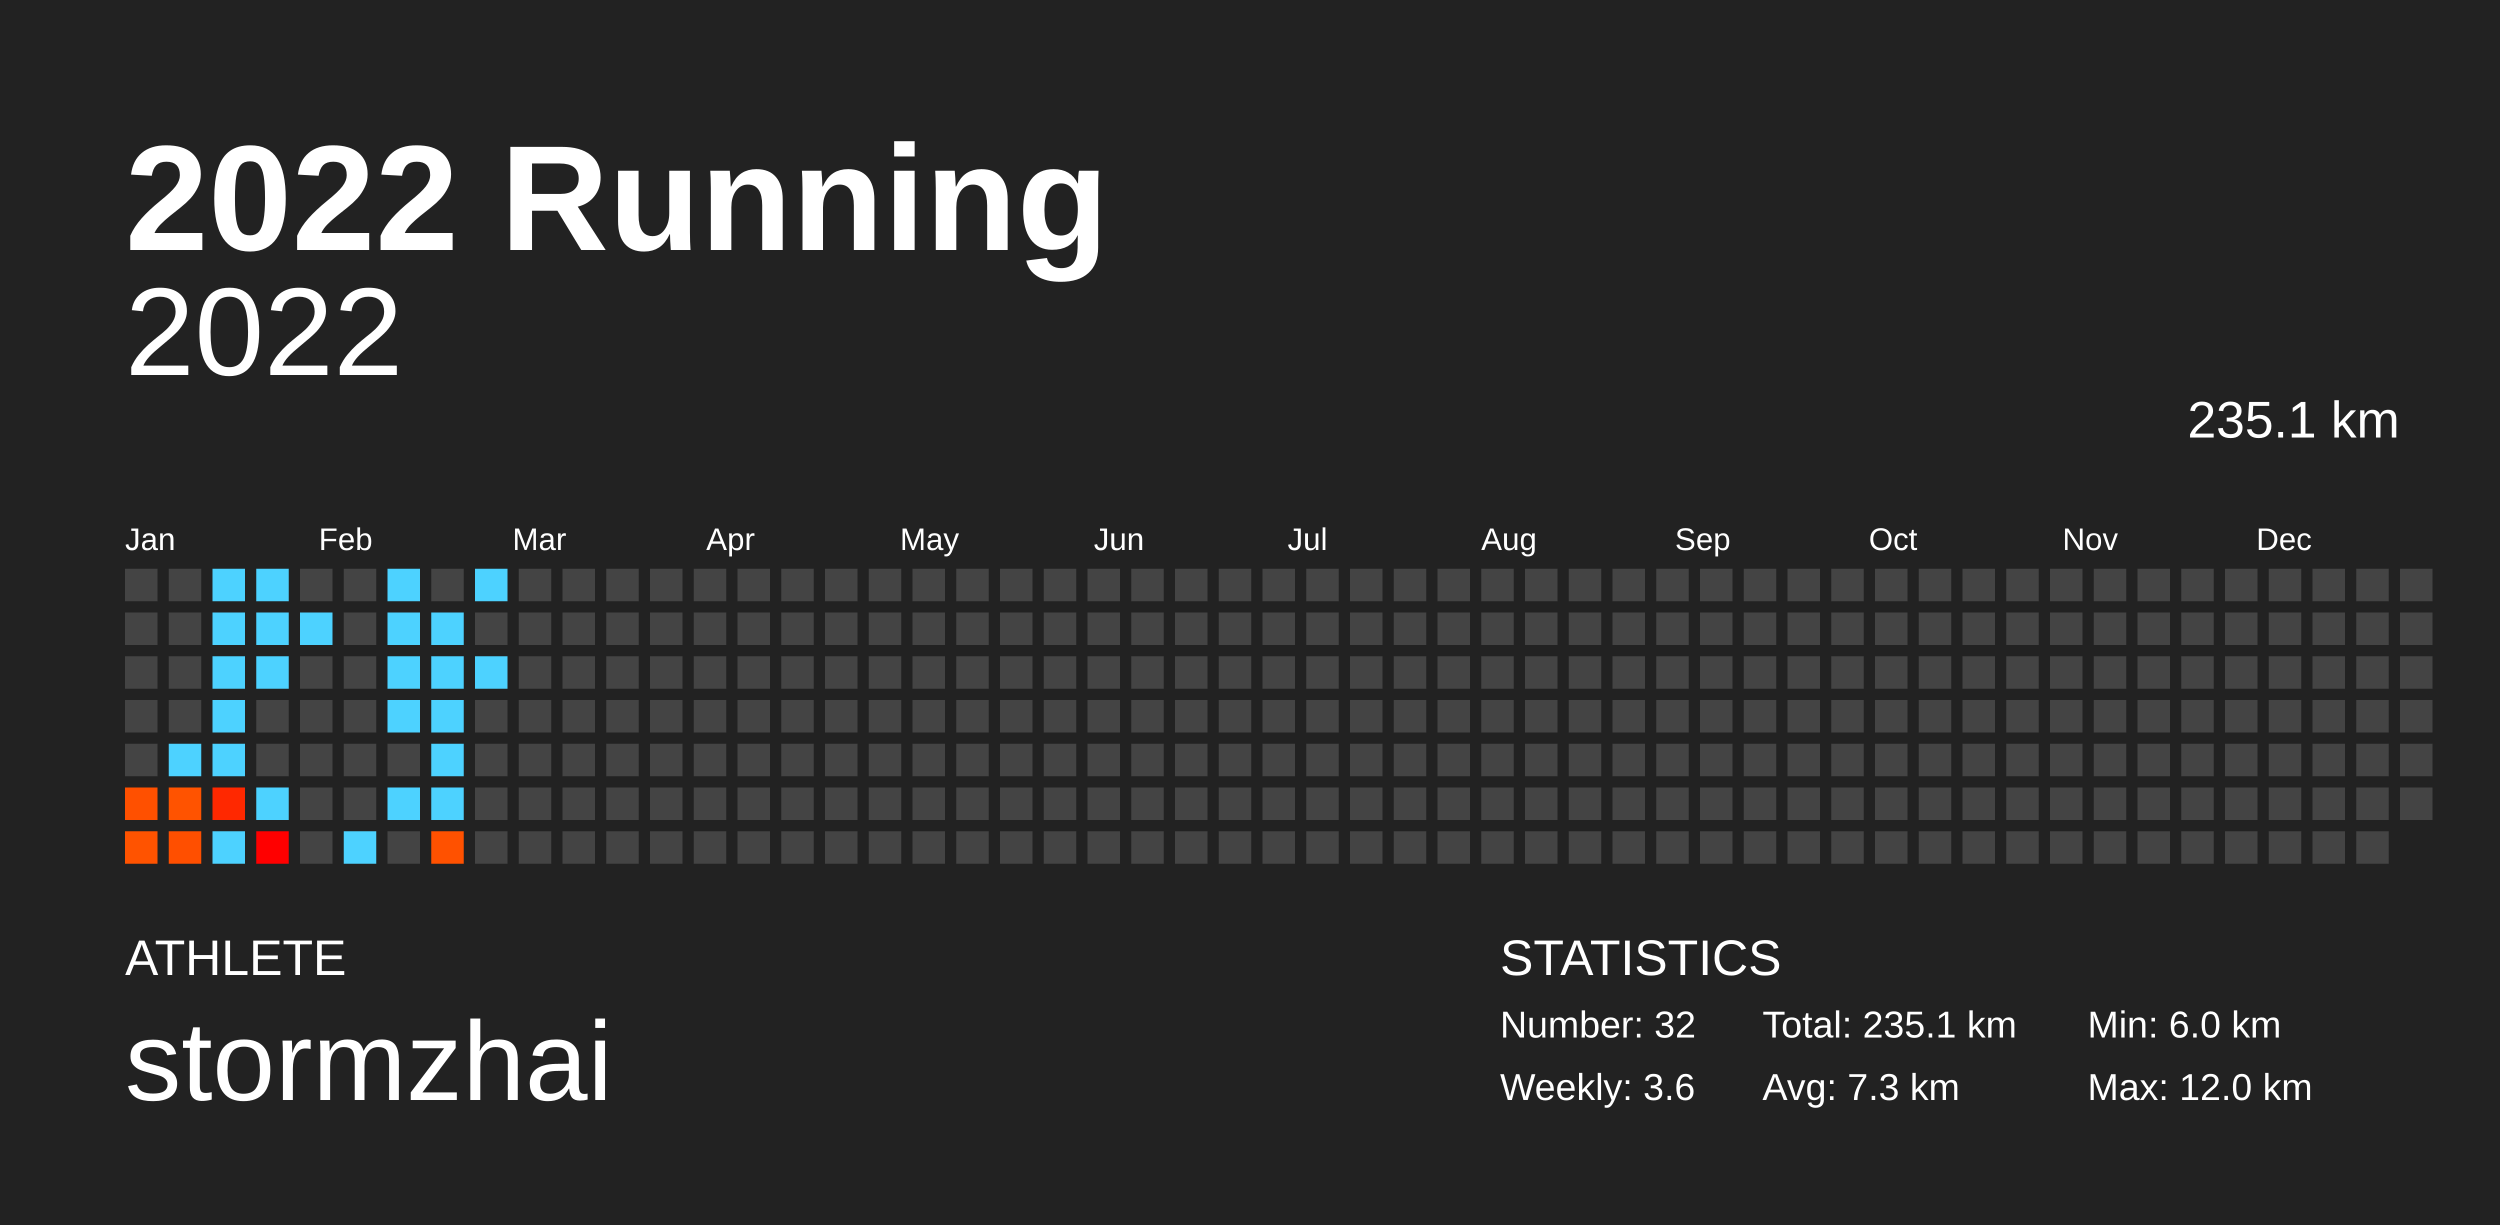
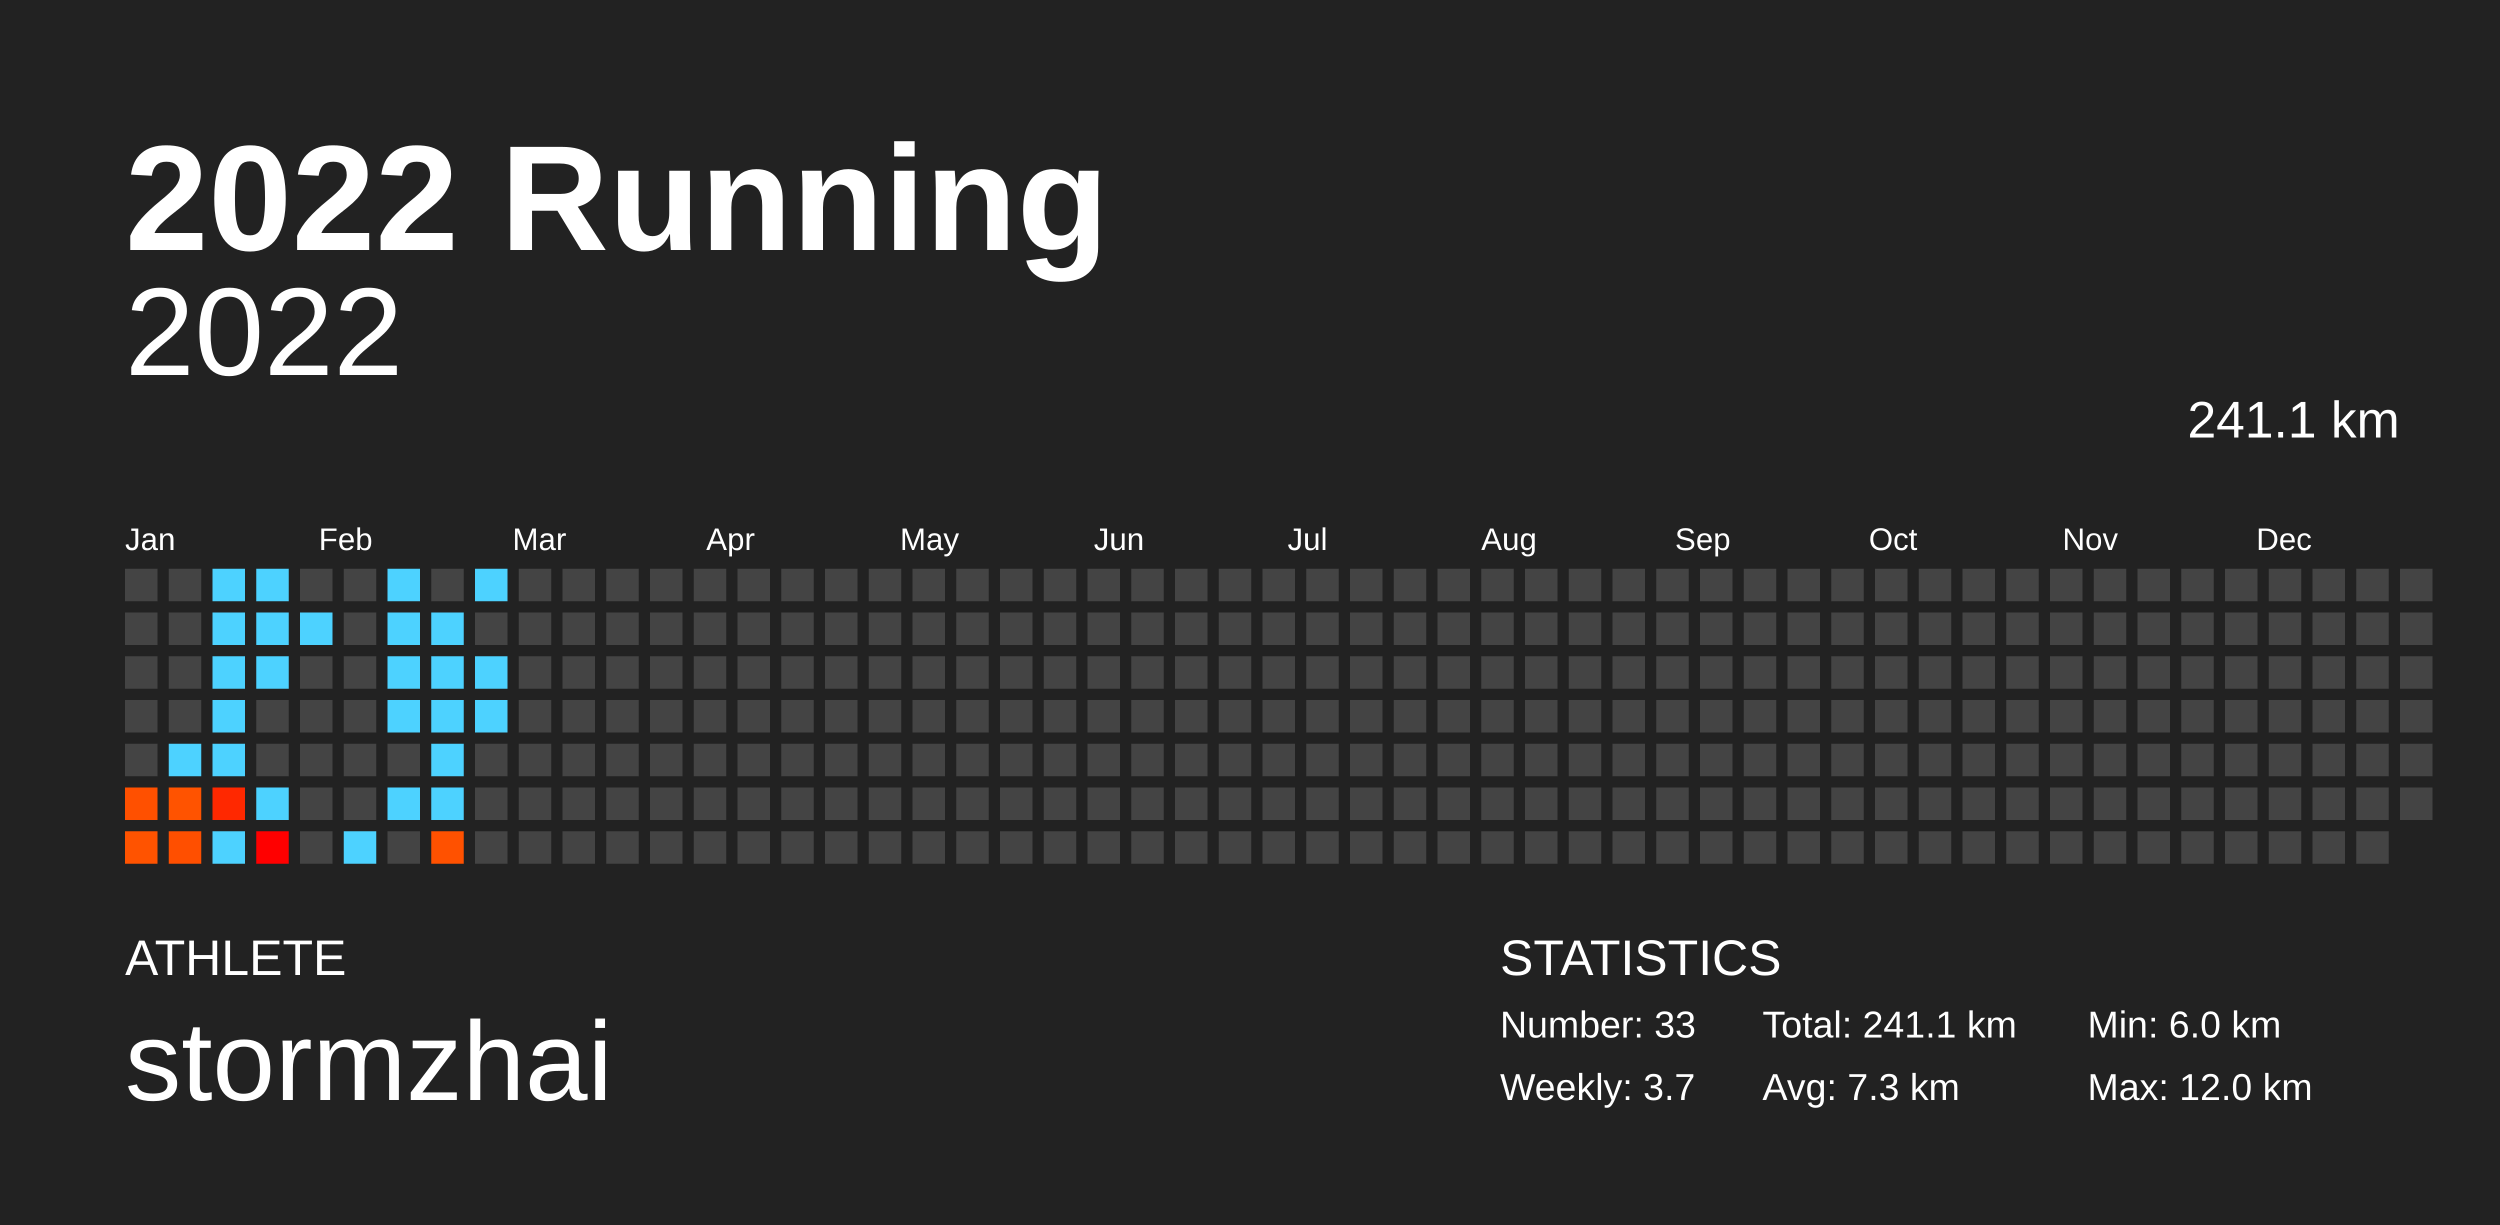
<svg xmlns="http://www.w3.org/2000/svg" baseProfile="full" height="98mm" version="1.1" viewBox="0,0,200,98" width="200mm">
  <defs />
  <rect fill="#222222" height="98" width="200" x="0" y="0" />
  <text fill="#FFFFFF" style="font-size:12px; font-family:Arial; font-weight:bold;" x="10" y="20">2022 Running</text>
  <text fill="#FFFFFF" style="font-size:4px; font-family:Arial" x="10" y="78">ATHLETE</text>
  <text fill="#FFFFFF" style="font-size:9px; font-family:Arial" x="10" y="88">stormzhai</text>
  <text fill="#FFFFFF" style="font-size:4px; font-family:Arial" x="120" y="78">STATISTICS</text>
-   <text fill="#FFFFFF" style="font-size:3px; font-family:Arial" x="120" y="83">Number: 32</text>
-   <text fill="#FFFFFF" style="font-size:3px; font-family:Arial" x="120" y="88">Weekly: 3.6</text>
-   <text fill="#FFFFFF" style="font-size:3px; font-family:Arial" x="141" y="83">Total: 235.1 km</text>
+   <text fill="#FFFFFF" style="font-size:3px; font-family:Arial" x="120" y="83">Number: 33</text>
+   <text fill="#FFFFFF" style="font-size:3px; font-family:Arial" x="120" y="88">Weekly: 3.7</text>
+   <text fill="#FFFFFF" style="font-size:3px; font-family:Arial" x="141" y="83">Total: 241.1 km</text>
  <text fill="#FFFFFF" style="font-size:3px; font-family:Arial" x="141" y="88">Avg: 7.3 km</text>
  <text fill="#FFFFFF" style="font-size:3px; font-family:Arial" x="167" y="83">Min: 6.0 km</text>
  <text fill="#FFFFFF" style="font-size:3px; font-family:Arial" x="167" y="88">Max: 12.0 km</text>
  <text alignment-baseline="hanging" fill="#FFFFFF" style="font-size:10.0px; font-family:Arial;" x="10" y="30">2022</text>
-   <text alignment-baseline="hanging" fill="#FFFFFF" style="font-size:4.125px; font-family:Arial;" x="175" y="35">235.1 km</text>
+   <text alignment-baseline="hanging" fill="#FFFFFF" style="font-size:4.125px; font-family:Arial;" x="175" y="35">241.1 km</text>
  <text fill="#FFFFFF" style="font-size:2.5px; font-family:Arial" x="10.0" y="44">Jan</text>
  <text fill="#FFFFFF" style="font-size:2.5px; font-family:Arial" x="25.5" y="44">Feb</text>
  <text fill="#FFFFFF" style="font-size:2.5px; font-family:Arial" x="41.0" y="44">Mar</text>
  <text fill="#FFFFFF" style="font-size:2.5px; font-family:Arial" x="56.5" y="44">Apr</text>
  <text fill="#FFFFFF" style="font-size:2.5px; font-family:Arial" x="72.0" y="44">May</text>
  <text fill="#FFFFFF" style="font-size:2.5px; font-family:Arial" x="87.5" y="44">Jun</text>
  <text fill="#FFFFFF" style="font-size:2.5px; font-family:Arial" x="103.0" y="44">Jul</text>
  <text fill="#FFFFFF" style="font-size:2.5px; font-family:Arial" x="118.5" y="44">Aug</text>
  <text fill="#FFFFFF" style="font-size:2.5px; font-family:Arial" x="134.0" y="44">Sep</text>
  <text fill="#FFFFFF" style="font-size:2.5px; font-family:Arial" x="149.5" y="44">Oct</text>
  <text fill="#FFFFFF" style="font-size:2.5px; font-family:Arial" x="165.0" y="44">Nov</text>
  <text fill="#FFFFFF" style="font-size:2.5px; font-family:Arial" x="180.5" y="44">Dec</text>
  <rect fill="#444444" height="2.6" width="2.6" x="10.0" y="45.5" />
  <rect fill="#444444" height="2.6" width="2.6" x="10.0" y="49.0" />
  <rect fill="#444444" height="2.6" width="2.6" x="10.0" y="52.5" />
  <rect fill="#444444" height="2.6" width="2.6" x="10.0" y="56.0" />
  <rect fill="#444444" height="2.6" width="2.6" x="10.0" y="59.5" />
  <rect fill="#ff5000" height="2.6" width="2.6" x="10.0" y="63.0" />
  <rect fill="#ff5300" height="2.6" width="2.6" x="10.0" y="66.5" />
  <rect fill="#444444" height="2.6" width="2.6" x="13.5" y="45.5" />
  <rect fill="#444444" height="2.6" width="2.6" x="13.5" y="49.0" />
  <rect fill="#444444" height="2.6" width="2.6" x="13.5" y="52.5" />
  <rect fill="#444444" height="2.6" width="2.6" x="13.5" y="56.0" />
  <rect fill="#4dd2ff" height="2.6" width="2.6" x="13.5" y="59.5" />
  <rect fill="#ff5300" height="2.6" width="2.6" x="13.5" y="63.0" />
  <rect fill="#ff4f00" height="2.6" width="2.6" x="13.5" y="66.5" />
  <rect fill="#4dd2ff" height="2.6" width="2.6" x="17.0" y="45.5" />
  <rect fill="#4dd2ff" height="2.6" width="2.6" x="17.0" y="49.0" />
  <rect fill="#4dd2ff" height="2.6" width="2.6" x="17.0" y="52.5" />
  <rect fill="#4dd2ff" height="2.6" width="2.6" x="17.0" y="56.0" />
  <rect fill="#4dd2ff" height="2.6" width="2.6" x="17.0" y="59.5" />
  <rect fill="#ff2800" height="2.6" width="2.6" x="17.0" y="63.0" />
  <rect fill="#4dd2ff" height="2.6" width="2.6" x="17.0" y="66.5" />
  <rect fill="#4dd2ff" height="2.6" width="2.6" x="20.5" y="45.5" />
  <rect fill="#4dd2ff" height="2.6" width="2.6" x="20.5" y="49.0" />
  <rect fill="#4dd2ff" height="2.6" width="2.6" x="20.5" y="52.5" />
  <rect fill="#444444" height="2.6" width="2.6" x="20.5" y="56.0" />
  <rect fill="#444444" height="2.6" width="2.6" x="20.5" y="59.5" />
  <rect fill="#4dd2ff" height="2.6" width="2.6" x="20.5" y="63.0" />
  <rect fill="#ff0000" height="2.6" width="2.6" x="20.5" y="66.5" />
  <rect fill="#444444" height="2.6" width="2.6" x="24.0" y="45.5" />
  <rect fill="#4dd2ff" height="2.6" width="2.6" x="24.0" y="49.0" />
  <rect fill="#444444" height="2.6" width="2.6" x="24.0" y="52.5" />
  <rect fill="#444444" height="2.6" width="2.6" x="24.0" y="56.0" />
  <rect fill="#444444" height="2.6" width="2.6" x="24.0" y="59.5" />
  <rect fill="#444444" height="2.6" width="2.6" x="24.0" y="63.0" />
  <rect fill="#444444" height="2.6" width="2.6" x="24.0" y="66.5" />
  <rect fill="#444444" height="2.6" width="2.6" x="27.5" y="45.5" />
  <rect fill="#444444" height="2.6" width="2.6" x="27.5" y="49.0" />
  <rect fill="#444444" height="2.6" width="2.6" x="27.5" y="52.5" />
  <rect fill="#444444" height="2.6" width="2.6" x="27.5" y="56.0" />
  <rect fill="#444444" height="2.6" width="2.6" x="27.5" y="59.5" />
  <rect fill="#444444" height="2.6" width="2.6" x="27.5" y="63.0" />
  <rect fill="#4dd2ff" height="2.6" width="2.6" x="27.5" y="66.5" />
  <rect fill="#4dd2ff" height="2.6" width="2.6" x="31.0" y="45.5" />
  <rect fill="#4dd2ff" height="2.6" width="2.6" x="31.0" y="49.0" />
  <rect fill="#4dd2ff" height="2.6" width="2.6" x="31.0" y="52.5" />
  <rect fill="#4dd2ff" height="2.6" width="2.6" x="31.0" y="56.0" />
  <rect fill="#444444" height="2.6" width="2.6" x="31.0" y="59.5" />
  <rect fill="#4dd2ff" height="2.6" width="2.6" x="31.0" y="63.0" />
  <rect fill="#444444" height="2.6" width="2.6" x="31.0" y="66.5" />
  <rect fill="#444444" height="2.6" width="2.6" x="34.5" y="45.5" />
  <rect fill="#4dd2ff" height="2.6" width="2.6" x="34.5" y="49.0" />
  <rect fill="#4dd2ff" height="2.6" width="2.6" x="34.5" y="52.5" />
  <rect fill="#4dd2ff" height="2.6" width="2.6" x="34.5" y="56.0" />
  <rect fill="#4dd2ff" height="2.6" width="2.6" x="34.5" y="59.5" />
  <rect fill="#4dd2ff" height="2.6" width="2.6" x="34.5" y="63.0" />
  <rect fill="#ff5100" height="2.6" width="2.6" x="34.5" y="66.5" />
  <rect fill="#4dd2ff" height="2.6" width="2.6" x="38.0" y="45.5" />
  <rect fill="#444444" height="2.6" width="2.6" x="38.0" y="49.0" />
  <rect fill="#4dd2ff" height="2.6" width="2.6" x="38.0" y="52.5" />
-   <rect fill="#444444" height="2.6" width="2.6" x="38.0" y="56.0" />
+   <rect fill="#4dd2ff" height="2.6" width="2.6" x="38.0" y="56.0" />
  <rect fill="#444444" height="2.6" width="2.6" x="38.0" y="59.5" />
  <rect fill="#444444" height="2.6" width="2.6" x="38.0" y="63.0" />
  <rect fill="#444444" height="2.6" width="2.6" x="38.0" y="66.5" />
  <rect fill="#444444" height="2.6" width="2.6" x="41.5" y="45.5" />
  <rect fill="#444444" height="2.6" width="2.6" x="41.5" y="49.0" />
  <rect fill="#444444" height="2.6" width="2.6" x="41.5" y="52.5" />
  <rect fill="#444444" height="2.6" width="2.6" x="41.5" y="56.0" />
  <rect fill="#444444" height="2.6" width="2.6" x="41.5" y="59.5" />
  <rect fill="#444444" height="2.6" width="2.6" x="41.5" y="63.0" />
  <rect fill="#444444" height="2.6" width="2.6" x="41.5" y="66.5" />
  <rect fill="#444444" height="2.6" width="2.6" x="45.0" y="45.5" />
  <rect fill="#444444" height="2.6" width="2.6" x="45.0" y="49.0" />
  <rect fill="#444444" height="2.6" width="2.6" x="45.0" y="52.5" />
  <rect fill="#444444" height="2.6" width="2.6" x="45.0" y="56.0" />
  <rect fill="#444444" height="2.6" width="2.6" x="45.0" y="59.5" />
  <rect fill="#444444" height="2.6" width="2.6" x="45.0" y="63.0" />
  <rect fill="#444444" height="2.6" width="2.6" x="45.0" y="66.5" />
  <rect fill="#444444" height="2.6" width="2.6" x="48.5" y="45.5" />
  <rect fill="#444444" height="2.6" width="2.6" x="48.5" y="49.0" />
  <rect fill="#444444" height="2.6" width="2.6" x="48.5" y="52.5" />
  <rect fill="#444444" height="2.6" width="2.6" x="48.5" y="56.0" />
  <rect fill="#444444" height="2.6" width="2.6" x="48.5" y="59.5" />
  <rect fill="#444444" height="2.6" width="2.6" x="48.5" y="63.0" />
  <rect fill="#444444" height="2.6" width="2.6" x="48.5" y="66.5" />
  <rect fill="#444444" height="2.6" width="2.6" x="52.0" y="45.5" />
  <rect fill="#444444" height="2.6" width="2.6" x="52.0" y="49.0" />
  <rect fill="#444444" height="2.6" width="2.6" x="52.0" y="52.5" />
  <rect fill="#444444" height="2.6" width="2.6" x="52.0" y="56.0" />
  <rect fill="#444444" height="2.6" width="2.6" x="52.0" y="59.5" />
  <rect fill="#444444" height="2.6" width="2.6" x="52.0" y="63.0" />
  <rect fill="#444444" height="2.6" width="2.6" x="52.0" y="66.5" />
  <rect fill="#444444" height="2.6" width="2.6" x="55.5" y="45.5" />
  <rect fill="#444444" height="2.6" width="2.6" x="55.5" y="49.0" />
  <rect fill="#444444" height="2.6" width="2.6" x="55.5" y="52.5" />
  <rect fill="#444444" height="2.6" width="2.6" x="55.5" y="56.0" />
  <rect fill="#444444" height="2.6" width="2.6" x="55.5" y="59.5" />
  <rect fill="#444444" height="2.6" width="2.6" x="55.5" y="63.0" />
  <rect fill="#444444" height="2.6" width="2.6" x="55.5" y="66.5" />
  <rect fill="#444444" height="2.6" width="2.6" x="59.0" y="45.5" />
  <rect fill="#444444" height="2.6" width="2.6" x="59.0" y="49.0" />
  <rect fill="#444444" height="2.6" width="2.6" x="59.0" y="52.5" />
  <rect fill="#444444" height="2.6" width="2.6" x="59.0" y="56.0" />
  <rect fill="#444444" height="2.6" width="2.6" x="59.0" y="59.5" />
  <rect fill="#444444" height="2.6" width="2.6" x="59.0" y="63.0" />
  <rect fill="#444444" height="2.6" width="2.6" x="59.0" y="66.5" />
  <rect fill="#444444" height="2.6" width="2.6" x="62.5" y="45.5" />
  <rect fill="#444444" height="2.6" width="2.6" x="62.5" y="49.0" />
  <rect fill="#444444" height="2.6" width="2.6" x="62.5" y="52.5" />
  <rect fill="#444444" height="2.6" width="2.6" x="62.5" y="56.0" />
  <rect fill="#444444" height="2.6" width="2.6" x="62.5" y="59.5" />
  <rect fill="#444444" height="2.6" width="2.6" x="62.5" y="63.0" />
  <rect fill="#444444" height="2.6" width="2.6" x="62.5" y="66.5" />
  <rect fill="#444444" height="2.6" width="2.6" x="66.0" y="45.5" />
  <rect fill="#444444" height="2.6" width="2.6" x="66.0" y="49.0" />
  <rect fill="#444444" height="2.6" width="2.6" x="66.0" y="52.5" />
  <rect fill="#444444" height="2.6" width="2.6" x="66.0" y="56.0" />
  <rect fill="#444444" height="2.6" width="2.6" x="66.0" y="59.5" />
  <rect fill="#444444" height="2.6" width="2.6" x="66.0" y="63.0" />
  <rect fill="#444444" height="2.6" width="2.6" x="66.0" y="66.5" />
  <rect fill="#444444" height="2.6" width="2.6" x="69.5" y="45.5" />
  <rect fill="#444444" height="2.6" width="2.6" x="69.5" y="49.0" />
  <rect fill="#444444" height="2.6" width="2.6" x="69.5" y="52.5" />
  <rect fill="#444444" height="2.6" width="2.6" x="69.5" y="56.0" />
  <rect fill="#444444" height="2.6" width="2.6" x="69.5" y="59.5" />
  <rect fill="#444444" height="2.6" width="2.6" x="69.5" y="63.0" />
  <rect fill="#444444" height="2.6" width="2.6" x="69.5" y="66.5" />
  <rect fill="#444444" height="2.6" width="2.6" x="73.0" y="45.5" />
  <rect fill="#444444" height="2.6" width="2.6" x="73.0" y="49.0" />
  <rect fill="#444444" height="2.6" width="2.6" x="73.0" y="52.5" />
  <rect fill="#444444" height="2.6" width="2.6" x="73.0" y="56.0" />
  <rect fill="#444444" height="2.6" width="2.6" x="73.0" y="59.5" />
  <rect fill="#444444" height="2.6" width="2.6" x="73.0" y="63.0" />
  <rect fill="#444444" height="2.6" width="2.6" x="73.0" y="66.5" />
  <rect fill="#444444" height="2.6" width="2.6" x="76.5" y="45.5" />
  <rect fill="#444444" height="2.6" width="2.6" x="76.5" y="49.0" />
  <rect fill="#444444" height="2.6" width="2.6" x="76.5" y="52.5" />
  <rect fill="#444444" height="2.6" width="2.6" x="76.5" y="56.0" />
  <rect fill="#444444" height="2.6" width="2.6" x="76.5" y="59.5" />
  <rect fill="#444444" height="2.6" width="2.6" x="76.5" y="63.0" />
  <rect fill="#444444" height="2.6" width="2.6" x="76.5" y="66.5" />
  <rect fill="#444444" height="2.6" width="2.6" x="80.0" y="45.5" />
  <rect fill="#444444" height="2.6" width="2.6" x="80.0" y="49.0" />
  <rect fill="#444444" height="2.6" width="2.6" x="80.0" y="52.5" />
  <rect fill="#444444" height="2.6" width="2.6" x="80.0" y="56.0" />
  <rect fill="#444444" height="2.6" width="2.6" x="80.0" y="59.5" />
  <rect fill="#444444" height="2.6" width="2.6" x="80.0" y="63.0" />
  <rect fill="#444444" height="2.6" width="2.6" x="80.0" y="66.5" />
  <rect fill="#444444" height="2.6" width="2.6" x="83.5" y="45.5" />
  <rect fill="#444444" height="2.6" width="2.6" x="83.5" y="49.0" />
  <rect fill="#444444" height="2.6" width="2.6" x="83.5" y="52.5" />
  <rect fill="#444444" height="2.6" width="2.6" x="83.5" y="56.0" />
  <rect fill="#444444" height="2.6" width="2.6" x="83.5" y="59.5" />
  <rect fill="#444444" height="2.6" width="2.6" x="83.5" y="63.0" />
  <rect fill="#444444" height="2.6" width="2.6" x="83.5" y="66.5" />
  <rect fill="#444444" height="2.6" width="2.6" x="87.0" y="45.5" />
  <rect fill="#444444" height="2.6" width="2.6" x="87.0" y="49.0" />
  <rect fill="#444444" height="2.6" width="2.6" x="87.0" y="52.5" />
  <rect fill="#444444" height="2.6" width="2.6" x="87.0" y="56.0" />
  <rect fill="#444444" height="2.6" width="2.6" x="87.0" y="59.5" />
  <rect fill="#444444" height="2.6" width="2.6" x="87.0" y="63.0" />
  <rect fill="#444444" height="2.6" width="2.6" x="87.0" y="66.5" />
  <rect fill="#444444" height="2.6" width="2.6" x="90.5" y="45.5" />
  <rect fill="#444444" height="2.6" width="2.6" x="90.5" y="49.0" />
  <rect fill="#444444" height="2.6" width="2.6" x="90.5" y="52.5" />
  <rect fill="#444444" height="2.6" width="2.6" x="90.5" y="56.0" />
  <rect fill="#444444" height="2.6" width="2.6" x="90.5" y="59.5" />
  <rect fill="#444444" height="2.6" width="2.6" x="90.5" y="63.0" />
  <rect fill="#444444" height="2.6" width="2.6" x="90.5" y="66.5" />
  <rect fill="#444444" height="2.6" width="2.6" x="94.0" y="45.5" />
  <rect fill="#444444" height="2.6" width="2.6" x="94.0" y="49.0" />
  <rect fill="#444444" height="2.6" width="2.6" x="94.0" y="52.5" />
  <rect fill="#444444" height="2.6" width="2.6" x="94.0" y="56.0" />
  <rect fill="#444444" height="2.6" width="2.6" x="94.0" y="59.5" />
  <rect fill="#444444" height="2.6" width="2.6" x="94.0" y="63.0" />
  <rect fill="#444444" height="2.6" width="2.6" x="94.0" y="66.5" />
  <rect fill="#444444" height="2.6" width="2.6" x="97.5" y="45.5" />
  <rect fill="#444444" height="2.6" width="2.6" x="97.5" y="49.0" />
  <rect fill="#444444" height="2.6" width="2.6" x="97.5" y="52.5" />
  <rect fill="#444444" height="2.6" width="2.6" x="97.5" y="56.0" />
  <rect fill="#444444" height="2.6" width="2.6" x="97.5" y="59.5" />
  <rect fill="#444444" height="2.6" width="2.6" x="97.5" y="63.0" />
  <rect fill="#444444" height="2.6" width="2.6" x="97.5" y="66.5" />
  <rect fill="#444444" height="2.6" width="2.6" x="101.0" y="45.5" />
  <rect fill="#444444" height="2.6" width="2.6" x="101.0" y="49.0" />
  <rect fill="#444444" height="2.6" width="2.6" x="101.0" y="52.5" />
  <rect fill="#444444" height="2.6" width="2.6" x="101.0" y="56.0" />
  <rect fill="#444444" height="2.6" width="2.6" x="101.0" y="59.5" />
  <rect fill="#444444" height="2.6" width="2.6" x="101.0" y="63.0" />
  <rect fill="#444444" height="2.6" width="2.6" x="101.0" y="66.5" />
  <rect fill="#444444" height="2.6" width="2.6" x="104.5" y="45.5" />
  <rect fill="#444444" height="2.6" width="2.6" x="104.5" y="49.0" />
  <rect fill="#444444" height="2.6" width="2.6" x="104.5" y="52.5" />
  <rect fill="#444444" height="2.6" width="2.6" x="104.5" y="56.0" />
  <rect fill="#444444" height="2.6" width="2.6" x="104.5" y="59.5" />
  <rect fill="#444444" height="2.6" width="2.6" x="104.5" y="63.0" />
  <rect fill="#444444" height="2.6" width="2.6" x="104.5" y="66.5" />
  <rect fill="#444444" height="2.6" width="2.6" x="108.0" y="45.5" />
  <rect fill="#444444" height="2.6" width="2.6" x="108.0" y="49.0" />
  <rect fill="#444444" height="2.6" width="2.6" x="108.0" y="52.5" />
  <rect fill="#444444" height="2.6" width="2.6" x="108.0" y="56.0" />
  <rect fill="#444444" height="2.6" width="2.6" x="108.0" y="59.5" />
  <rect fill="#444444" height="2.6" width="2.6" x="108.0" y="63.0" />
  <rect fill="#444444" height="2.6" width="2.6" x="108.0" y="66.5" />
  <rect fill="#444444" height="2.6" width="2.6" x="111.5" y="45.5" />
  <rect fill="#444444" height="2.6" width="2.6" x="111.5" y="49.0" />
  <rect fill="#444444" height="2.6" width="2.6" x="111.5" y="52.5" />
  <rect fill="#444444" height="2.6" width="2.6" x="111.5" y="56.0" />
  <rect fill="#444444" height="2.6" width="2.6" x="111.5" y="59.5" />
  <rect fill="#444444" height="2.6" width="2.6" x="111.5" y="63.0" />
  <rect fill="#444444" height="2.6" width="2.6" x="111.5" y="66.5" />
  <rect fill="#444444" height="2.6" width="2.6" x="115.0" y="45.5" />
  <rect fill="#444444" height="2.6" width="2.6" x="115.0" y="49.0" />
  <rect fill="#444444" height="2.6" width="2.6" x="115.0" y="52.5" />
  <rect fill="#444444" height="2.6" width="2.6" x="115.0" y="56.0" />
  <rect fill="#444444" height="2.6" width="2.6" x="115.0" y="59.5" />
  <rect fill="#444444" height="2.6" width="2.6" x="115.0" y="63.0" />
  <rect fill="#444444" height="2.6" width="2.6" x="115.0" y="66.5" />
  <rect fill="#444444" height="2.6" width="2.6" x="118.5" y="45.5" />
  <rect fill="#444444" height="2.6" width="2.6" x="118.5" y="49.0" />
  <rect fill="#444444" height="2.6" width="2.6" x="118.5" y="52.5" />
  <rect fill="#444444" height="2.6" width="2.6" x="118.5" y="56.0" />
  <rect fill="#444444" height="2.6" width="2.6" x="118.5" y="59.5" />
  <rect fill="#444444" height="2.6" width="2.6" x="118.5" y="63.0" />
  <rect fill="#444444" height="2.6" width="2.6" x="118.5" y="66.5" />
  <rect fill="#444444" height="2.6" width="2.6" x="122.0" y="45.5" />
  <rect fill="#444444" height="2.6" width="2.6" x="122.0" y="49.0" />
  <rect fill="#444444" height="2.6" width="2.6" x="122.0" y="52.5" />
  <rect fill="#444444" height="2.6" width="2.6" x="122.0" y="56.0" />
  <rect fill="#444444" height="2.6" width="2.6" x="122.0" y="59.5" />
  <rect fill="#444444" height="2.6" width="2.6" x="122.0" y="63.0" />
  <rect fill="#444444" height="2.6" width="2.6" x="122.0" y="66.5" />
  <rect fill="#444444" height="2.6" width="2.6" x="125.5" y="45.5" />
  <rect fill="#444444" height="2.6" width="2.6" x="125.5" y="49.0" />
  <rect fill="#444444" height="2.6" width="2.6" x="125.5" y="52.5" />
  <rect fill="#444444" height="2.6" width="2.6" x="125.5" y="56.0" />
  <rect fill="#444444" height="2.6" width="2.6" x="125.5" y="59.5" />
  <rect fill="#444444" height="2.6" width="2.6" x="125.5" y="63.0" />
  <rect fill="#444444" height="2.6" width="2.6" x="125.5" y="66.5" />
  <rect fill="#444444" height="2.6" width="2.6" x="129.0" y="45.5" />
  <rect fill="#444444" height="2.6" width="2.6" x="129.0" y="49.0" />
  <rect fill="#444444" height="2.6" width="2.6" x="129.0" y="52.5" />
  <rect fill="#444444" height="2.6" width="2.6" x="129.0" y="56.0" />
  <rect fill="#444444" height="2.6" width="2.6" x="129.0" y="59.5" />
  <rect fill="#444444" height="2.6" width="2.6" x="129.0" y="63.0" />
  <rect fill="#444444" height="2.6" width="2.6" x="129.0" y="66.5" />
  <rect fill="#444444" height="2.6" width="2.6" x="132.5" y="45.5" />
  <rect fill="#444444" height="2.6" width="2.6" x="132.5" y="49.0" />
  <rect fill="#444444" height="2.6" width="2.6" x="132.5" y="52.5" />
  <rect fill="#444444" height="2.6" width="2.6" x="132.5" y="56.0" />
  <rect fill="#444444" height="2.6" width="2.6" x="132.5" y="59.5" />
  <rect fill="#444444" height="2.6" width="2.6" x="132.5" y="63.0" />
  <rect fill="#444444" height="2.6" width="2.6" x="132.5" y="66.5" />
  <rect fill="#444444" height="2.6" width="2.6" x="136.0" y="45.5" />
  <rect fill="#444444" height="2.6" width="2.6" x="136.0" y="49.0" />
  <rect fill="#444444" height="2.6" width="2.6" x="136.0" y="52.5" />
  <rect fill="#444444" height="2.6" width="2.6" x="136.0" y="56.0" />
  <rect fill="#444444" height="2.6" width="2.6" x="136.0" y="59.5" />
  <rect fill="#444444" height="2.6" width="2.6" x="136.0" y="63.0" />
  <rect fill="#444444" height="2.6" width="2.6" x="136.0" y="66.5" />
  <rect fill="#444444" height="2.6" width="2.6" x="139.5" y="45.5" />
  <rect fill="#444444" height="2.6" width="2.6" x="139.5" y="49.0" />
  <rect fill="#444444" height="2.6" width="2.6" x="139.5" y="52.5" />
  <rect fill="#444444" height="2.6" width="2.6" x="139.5" y="56.0" />
  <rect fill="#444444" height="2.6" width="2.6" x="139.5" y="59.5" />
  <rect fill="#444444" height="2.6" width="2.6" x="139.5" y="63.0" />
  <rect fill="#444444" height="2.6" width="2.6" x="139.5" y="66.5" />
  <rect fill="#444444" height="2.6" width="2.6" x="143.0" y="45.5" />
  <rect fill="#444444" height="2.6" width="2.6" x="143.0" y="49.0" />
  <rect fill="#444444" height="2.6" width="2.6" x="143.0" y="52.5" />
  <rect fill="#444444" height="2.6" width="2.6" x="143.0" y="56.0" />
  <rect fill="#444444" height="2.6" width="2.6" x="143.0" y="59.5" />
  <rect fill="#444444" height="2.6" width="2.6" x="143.0" y="63.0" />
  <rect fill="#444444" height="2.6" width="2.6" x="143.0" y="66.5" />
  <rect fill="#444444" height="2.6" width="2.6" x="146.5" y="45.5" />
  <rect fill="#444444" height="2.6" width="2.6" x="146.5" y="49.0" />
  <rect fill="#444444" height="2.6" width="2.6" x="146.5" y="52.5" />
  <rect fill="#444444" height="2.6" width="2.6" x="146.5" y="56.0" />
  <rect fill="#444444" height="2.6" width="2.6" x="146.5" y="59.5" />
  <rect fill="#444444" height="2.6" width="2.6" x="146.5" y="63.0" />
  <rect fill="#444444" height="2.6" width="2.6" x="146.5" y="66.5" />
  <rect fill="#444444" height="2.6" width="2.6" x="150.0" y="45.5" />
  <rect fill="#444444" height="2.6" width="2.6" x="150.0" y="49.0" />
  <rect fill="#444444" height="2.6" width="2.6" x="150.0" y="52.5" />
  <rect fill="#444444" height="2.6" width="2.6" x="150.0" y="56.0" />
  <rect fill="#444444" height="2.6" width="2.6" x="150.0" y="59.5" />
  <rect fill="#444444" height="2.6" width="2.6" x="150.0" y="63.0" />
  <rect fill="#444444" height="2.6" width="2.6" x="150.0" y="66.5" />
  <rect fill="#444444" height="2.6" width="2.6" x="153.5" y="45.5" />
  <rect fill="#444444" height="2.6" width="2.6" x="153.5" y="49.0" />
  <rect fill="#444444" height="2.6" width="2.6" x="153.5" y="52.5" />
  <rect fill="#444444" height="2.6" width="2.6" x="153.5" y="56.0" />
  <rect fill="#444444" height="2.6" width="2.6" x="153.5" y="59.5" />
  <rect fill="#444444" height="2.6" width="2.6" x="153.5" y="63.0" />
  <rect fill="#444444" height="2.6" width="2.6" x="153.5" y="66.5" />
  <rect fill="#444444" height="2.6" width="2.6" x="157.0" y="45.5" />
  <rect fill="#444444" height="2.6" width="2.6" x="157.0" y="49.0" />
  <rect fill="#444444" height="2.6" width="2.6" x="157.0" y="52.5" />
  <rect fill="#444444" height="2.6" width="2.6" x="157.0" y="56.0" />
  <rect fill="#444444" height="2.6" width="2.6" x="157.0" y="59.5" />
  <rect fill="#444444" height="2.6" width="2.6" x="157.0" y="63.0" />
  <rect fill="#444444" height="2.6" width="2.6" x="157.0" y="66.5" />
  <rect fill="#444444" height="2.6" width="2.6" x="160.5" y="45.5" />
  <rect fill="#444444" height="2.6" width="2.6" x="160.5" y="49.0" />
  <rect fill="#444444" height="2.6" width="2.6" x="160.5" y="52.5" />
  <rect fill="#444444" height="2.6" width="2.6" x="160.5" y="56.0" />
  <rect fill="#444444" height="2.6" width="2.6" x="160.5" y="59.5" />
  <rect fill="#444444" height="2.6" width="2.6" x="160.5" y="63.0" />
  <rect fill="#444444" height="2.6" width="2.6" x="160.5" y="66.5" />
  <rect fill="#444444" height="2.6" width="2.6" x="164.0" y="45.5" />
  <rect fill="#444444" height="2.6" width="2.6" x="164.0" y="49.0" />
  <rect fill="#444444" height="2.6" width="2.6" x="164.0" y="52.5" />
  <rect fill="#444444" height="2.6" width="2.6" x="164.0" y="56.0" />
  <rect fill="#444444" height="2.6" width="2.6" x="164.0" y="59.5" />
  <rect fill="#444444" height="2.6" width="2.6" x="164.0" y="63.0" />
  <rect fill="#444444" height="2.6" width="2.6" x="164.0" y="66.5" />
  <rect fill="#444444" height="2.6" width="2.6" x="167.5" y="45.5" />
  <rect fill="#444444" height="2.6" width="2.6" x="167.5" y="49.0" />
  <rect fill="#444444" height="2.6" width="2.6" x="167.5" y="52.5" />
  <rect fill="#444444" height="2.6" width="2.6" x="167.5" y="56.0" />
  <rect fill="#444444" height="2.6" width="2.6" x="167.5" y="59.5" />
  <rect fill="#444444" height="2.6" width="2.6" x="167.5" y="63.0" />
  <rect fill="#444444" height="2.6" width="2.6" x="167.5" y="66.5" />
  <rect fill="#444444" height="2.6" width="2.6" x="171.0" y="45.5" />
  <rect fill="#444444" height="2.6" width="2.6" x="171.0" y="49.0" />
  <rect fill="#444444" height="2.6" width="2.6" x="171.0" y="52.5" />
  <rect fill="#444444" height="2.6" width="2.6" x="171.0" y="56.0" />
  <rect fill="#444444" height="2.6" width="2.6" x="171.0" y="59.5" />
  <rect fill="#444444" height="2.6" width="2.6" x="171.0" y="63.0" />
  <rect fill="#444444" height="2.6" width="2.6" x="171.0" y="66.5" />
  <rect fill="#444444" height="2.6" width="2.6" x="174.5" y="45.5" />
  <rect fill="#444444" height="2.6" width="2.6" x="174.5" y="49.0" />
  <rect fill="#444444" height="2.6" width="2.6" x="174.5" y="52.5" />
  <rect fill="#444444" height="2.6" width="2.6" x="174.5" y="56.0" />
  <rect fill="#444444" height="2.6" width="2.6" x="174.5" y="59.5" />
  <rect fill="#444444" height="2.6" width="2.6" x="174.5" y="63.0" />
  <rect fill="#444444" height="2.6" width="2.6" x="174.5" y="66.5" />
  <rect fill="#444444" height="2.6" width="2.6" x="178.0" y="45.5" />
  <rect fill="#444444" height="2.6" width="2.6" x="178.0" y="49.0" />
  <rect fill="#444444" height="2.6" width="2.6" x="178.0" y="52.5" />
  <rect fill="#444444" height="2.6" width="2.6" x="178.0" y="56.0" />
  <rect fill="#444444" height="2.6" width="2.6" x="178.0" y="59.5" />
  <rect fill="#444444" height="2.6" width="2.6" x="178.0" y="63.0" />
  <rect fill="#444444" height="2.6" width="2.6" x="178.0" y="66.5" />
  <rect fill="#444444" height="2.6" width="2.6" x="181.5" y="45.5" />
  <rect fill="#444444" height="2.6" width="2.6" x="181.5" y="49.0" />
  <rect fill="#444444" height="2.6" width="2.6" x="181.5" y="52.5" />
  <rect fill="#444444" height="2.6" width="2.6" x="181.5" y="56.0" />
  <rect fill="#444444" height="2.6" width="2.6" x="181.5" y="59.5" />
  <rect fill="#444444" height="2.6" width="2.6" x="181.5" y="63.0" />
  <rect fill="#444444" height="2.6" width="2.6" x="181.5" y="66.5" />
  <rect fill="#444444" height="2.6" width="2.6" x="185.0" y="45.5" />
  <rect fill="#444444" height="2.6" width="2.6" x="185.0" y="49.0" />
  <rect fill="#444444" height="2.6" width="2.6" x="185.0" y="52.5" />
  <rect fill="#444444" height="2.6" width="2.6" x="185.0" y="56.0" />
  <rect fill="#444444" height="2.6" width="2.6" x="185.0" y="59.5" />
  <rect fill="#444444" height="2.6" width="2.6" x="185.0" y="63.0" />
  <rect fill="#444444" height="2.6" width="2.6" x="185.0" y="66.5" />
  <rect fill="#444444" height="2.6" width="2.6" x="188.5" y="45.5" />
  <rect fill="#444444" height="2.6" width="2.6" x="188.5" y="49.0" />
  <rect fill="#444444" height="2.6" width="2.6" x="188.5" y="52.5" />
  <rect fill="#444444" height="2.6" width="2.6" x="188.5" y="56.0" />
  <rect fill="#444444" height="2.6" width="2.6" x="188.5" y="59.5" />
  <rect fill="#444444" height="2.6" width="2.6" x="188.5" y="63.0" />
  <rect fill="#444444" height="2.6" width="2.6" x="188.5" y="66.5" />
  <rect fill="#444444" height="2.6" width="2.6" x="192.0" y="45.5" />
  <rect fill="#444444" height="2.6" width="2.6" x="192.0" y="49.0" />
  <rect fill="#444444" height="2.6" width="2.6" x="192.0" y="52.5" />
  <rect fill="#444444" height="2.6" width="2.6" x="192.0" y="56.0" />
  <rect fill="#444444" height="2.6" width="2.6" x="192.0" y="59.5" />
  <rect fill="#444444" height="2.6" width="2.6" x="192.0" y="63.0" />
</svg>
